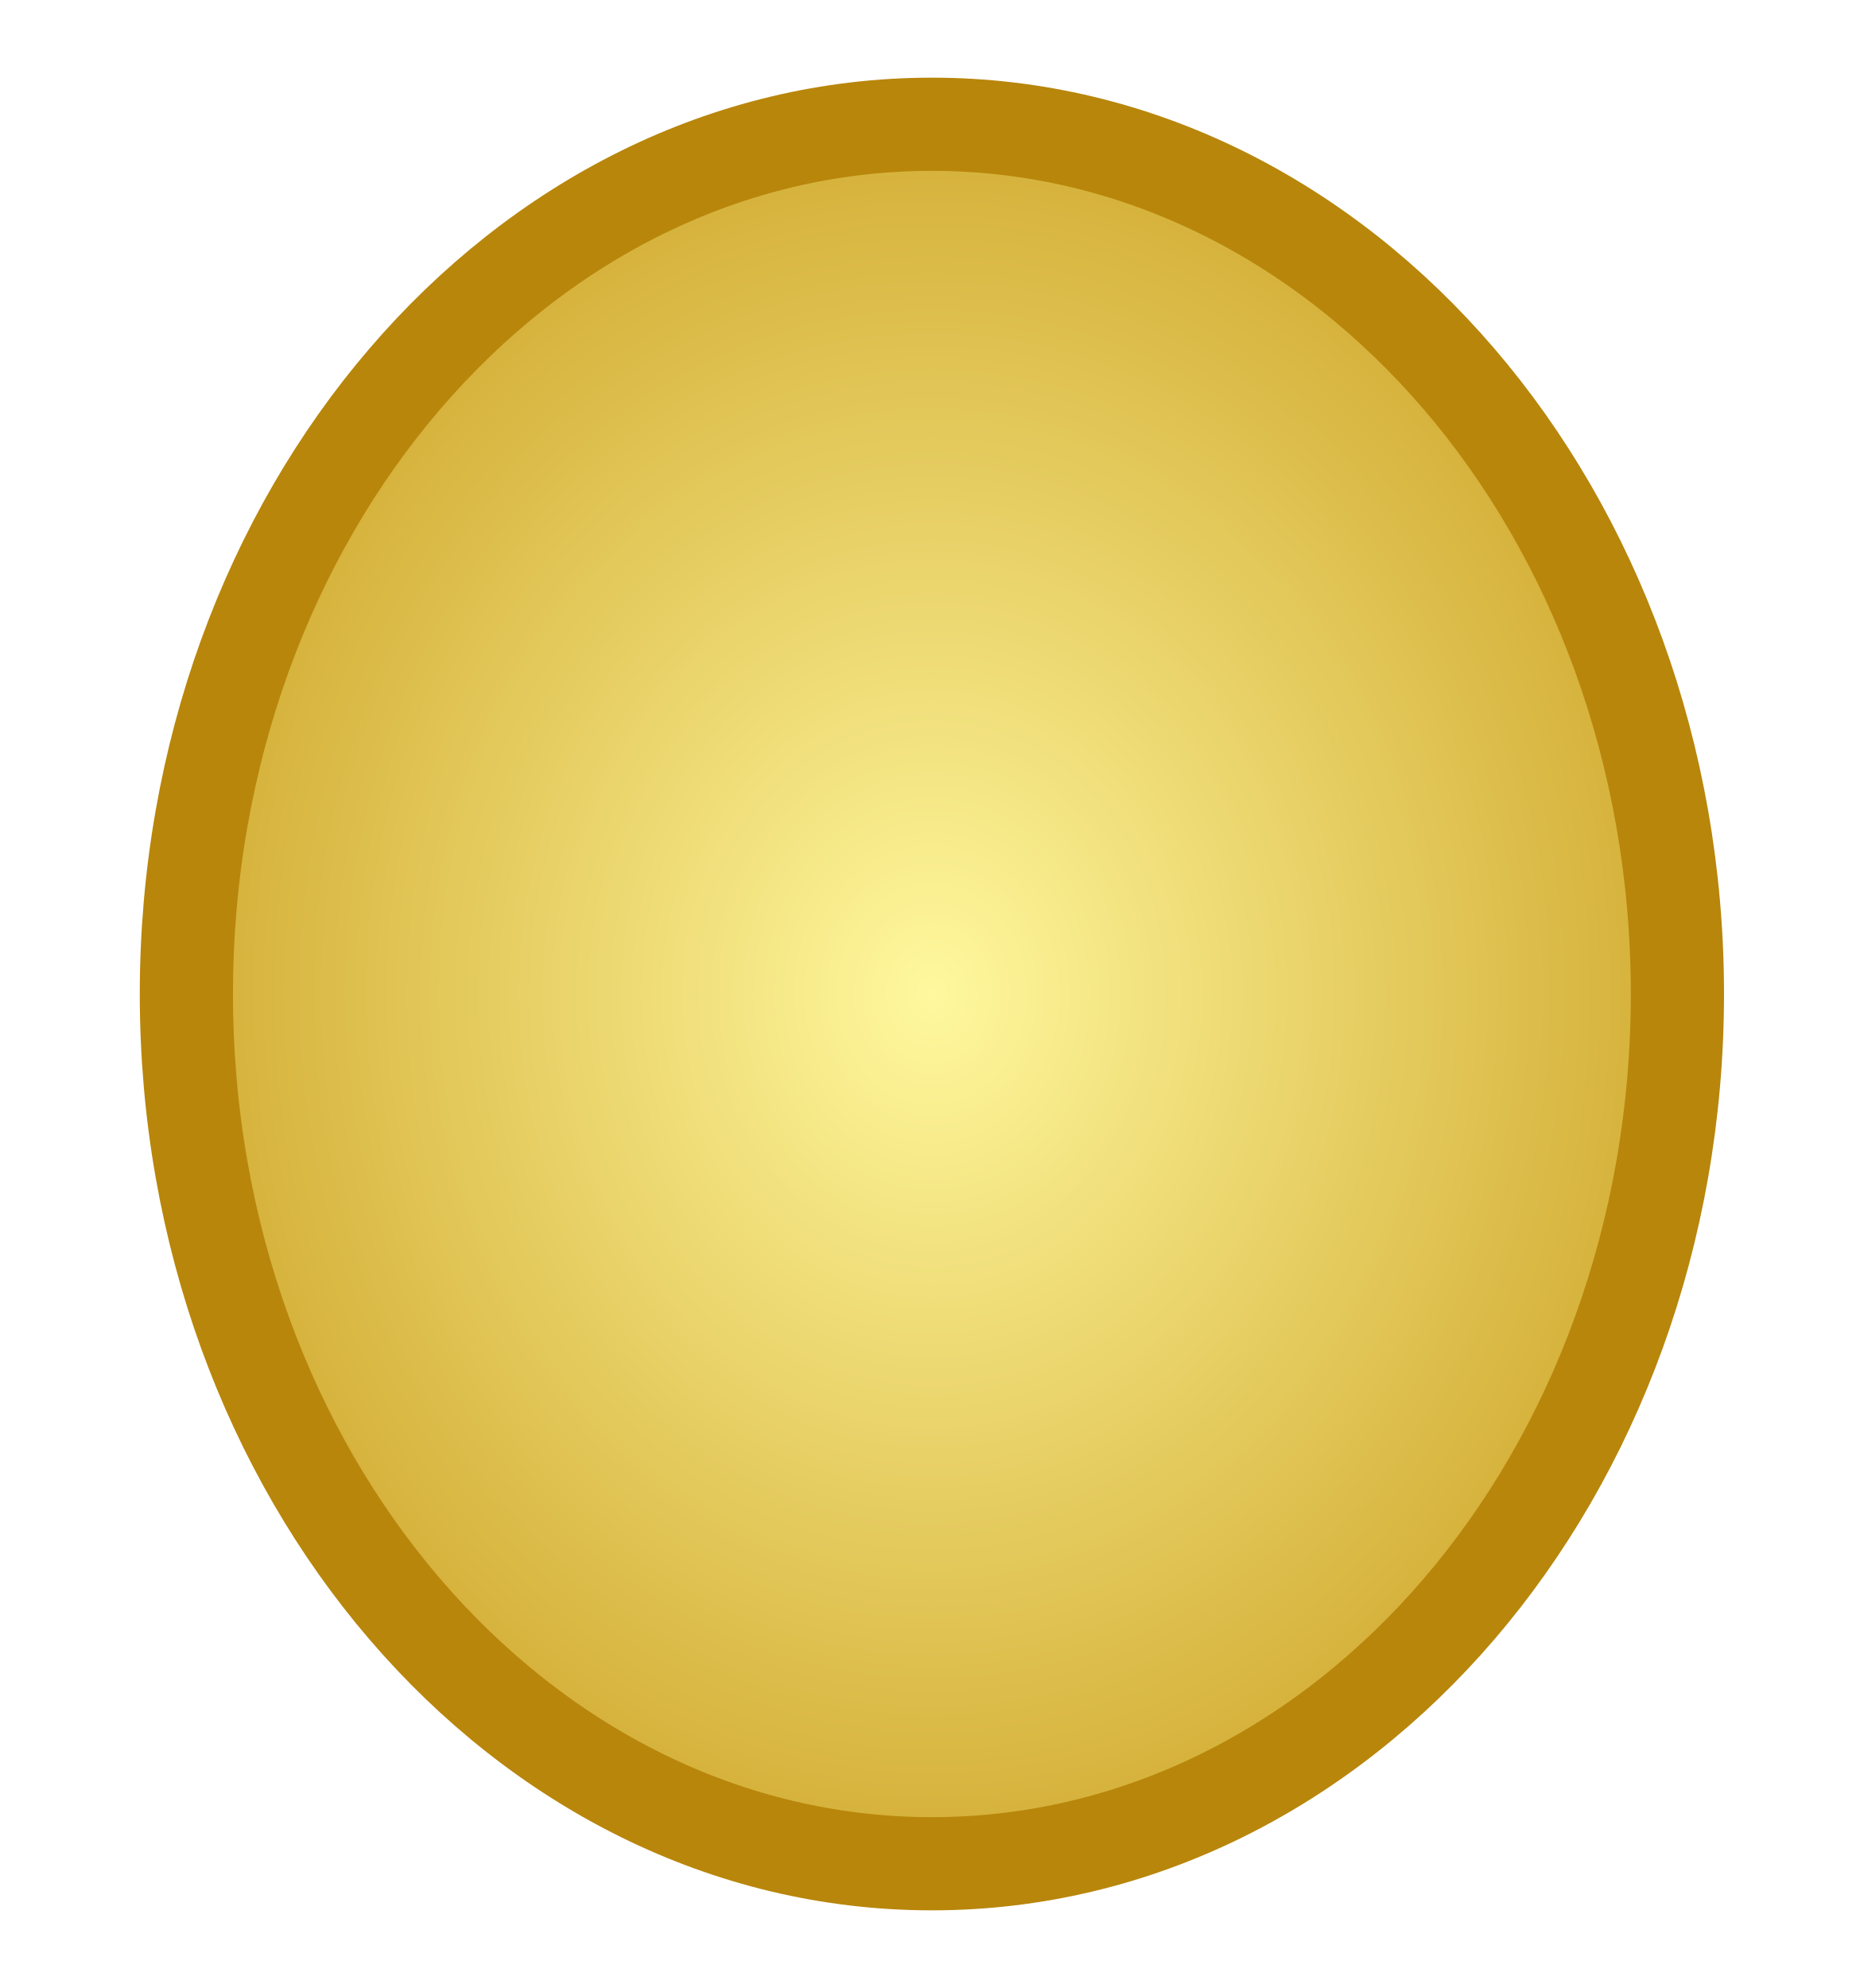
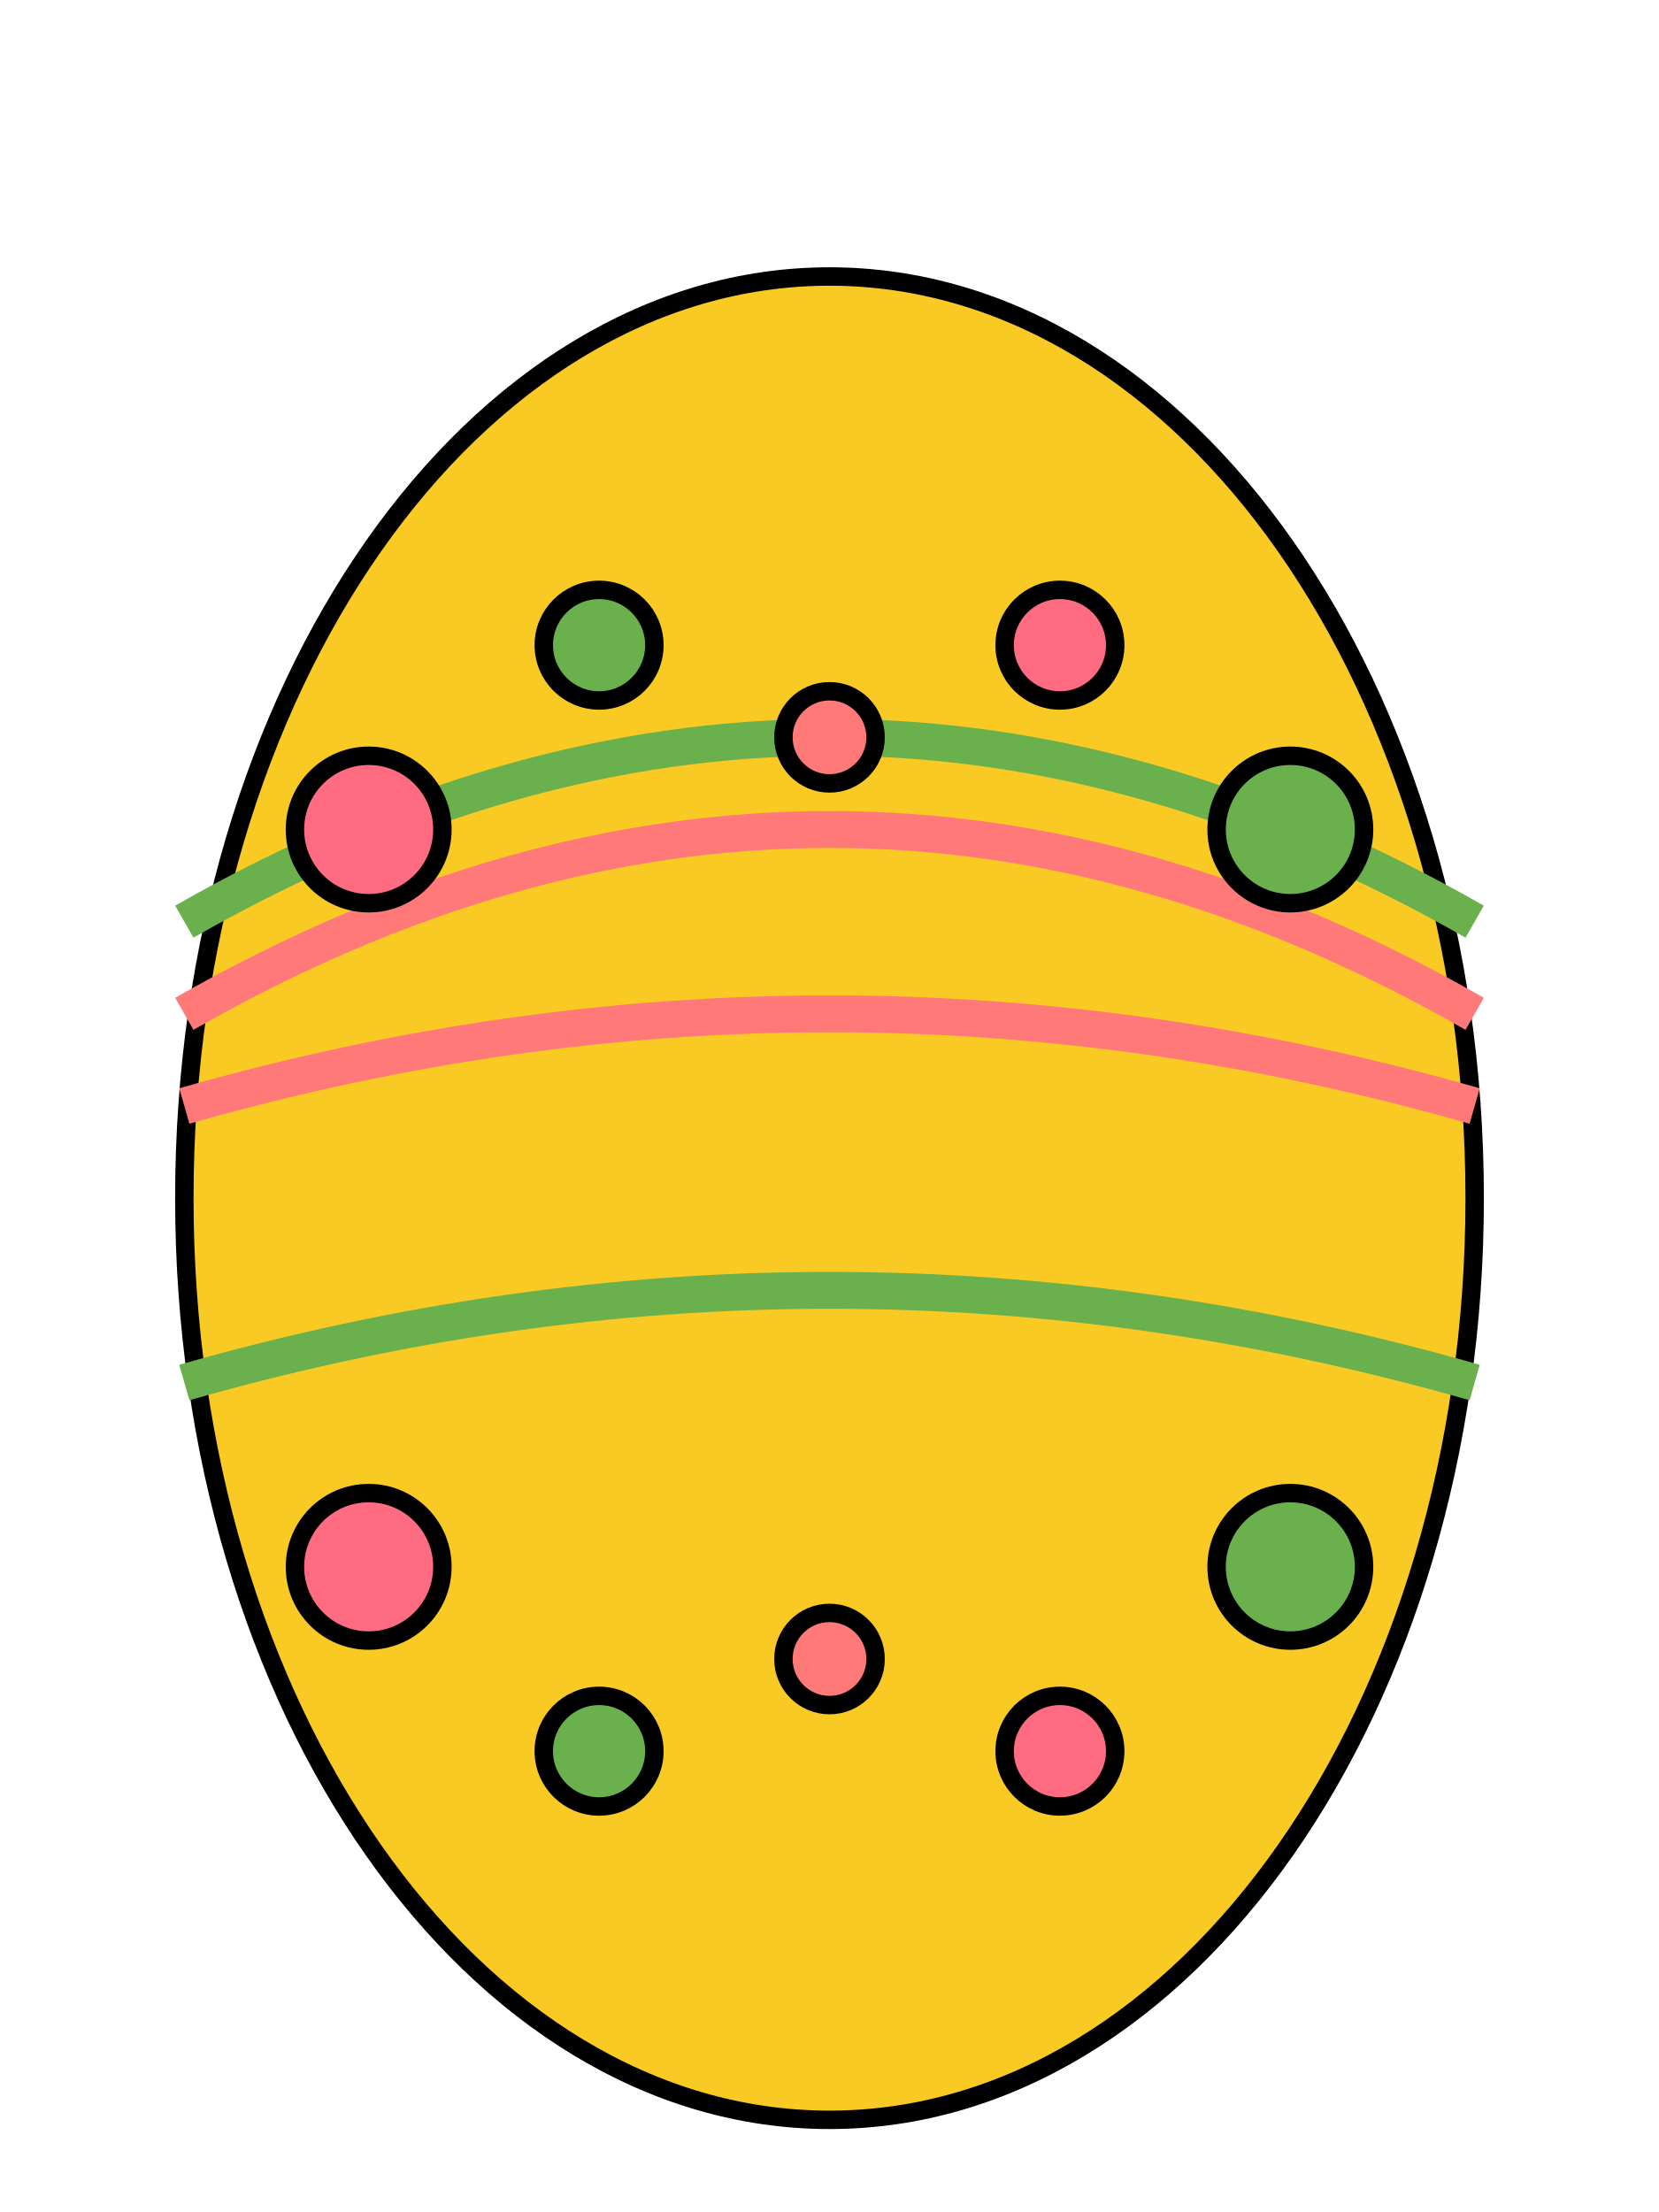
- <svg xmlns="http://www.w3.org/2000/svg" width="60" height="64" viewBox="0 0 60 64">
-   <defs>
-     <radialGradient id="goldGradient" cx="50%" cy="50%" r="50%">
-       <stop offset="0%" stop-color="#fff89e" />
-       <stop offset="100%" stop-color="#d4af37" />
-     </radialGradient>
-   </defs>
-   <ellipse cx="30" cy="32" rx="24" ry="28" fill="url(#goldGradient)" stroke="#b8860b" stroke-width="3" />
+ <svg xmlns="http://www.w3.org/2000/svg" width="180" height="240" viewBox="30 0 140 240">
+   <ellipse cx="100" cy="130" rx="70" ry="100" fill="#f9ca24" stroke="#000" stroke-width="2" />
+   <path d="M30,110 Q100,70 170,110" fill="none" stroke="#ff7979" stroke-width="4" />
+   <path d="M30,100 Q100,60 170,100" fill="none" stroke="#6ab04c" stroke-width="4" />
+   <circle cx="50" cy="90" r="8" fill="#ff6b81" stroke="#000" stroke-width="2" />
+   <circle cx="150" cy="90" r="8" fill="#6ab04c" stroke="#000" stroke-width="2" />
+   <circle cx="100" cy="80" r="5" fill="#ff7979" stroke="#000" stroke-width="2" />
+   <circle cx="75" cy="70" r="6" fill="#6ab04c" stroke="#000" stroke-width="2" />
+   <circle cx="125" cy="70" r="6" fill="#ff6b81" stroke="#000" stroke-width="2" />
+   <path d="M30,120 Q100,100 170,120" fill="none" stroke="#ff7979" stroke-width="4" />
+   <path d="M30,150 Q100,130 170,150" fill="none" stroke="#6ab04c" stroke-width="4" />
+   <circle cx="50" cy="170" r="8" fill="#ff6b81" stroke="#000" stroke-width="2" />
+   <circle cx="150" cy="170" r="8" fill="#6ab04c" stroke="#000" stroke-width="2" />
+   <circle cx="100" cy="180" r="5" fill="#ff7979" stroke="#000" stroke-width="2" />
+   <circle cx="75" cy="190" r="6" fill="#6ab04c" stroke="#000" stroke-width="2" />
+   <circle cx="125" cy="190" r="6" fill="#ff6b81" stroke="#000" stroke-width="2" />
</svg>
